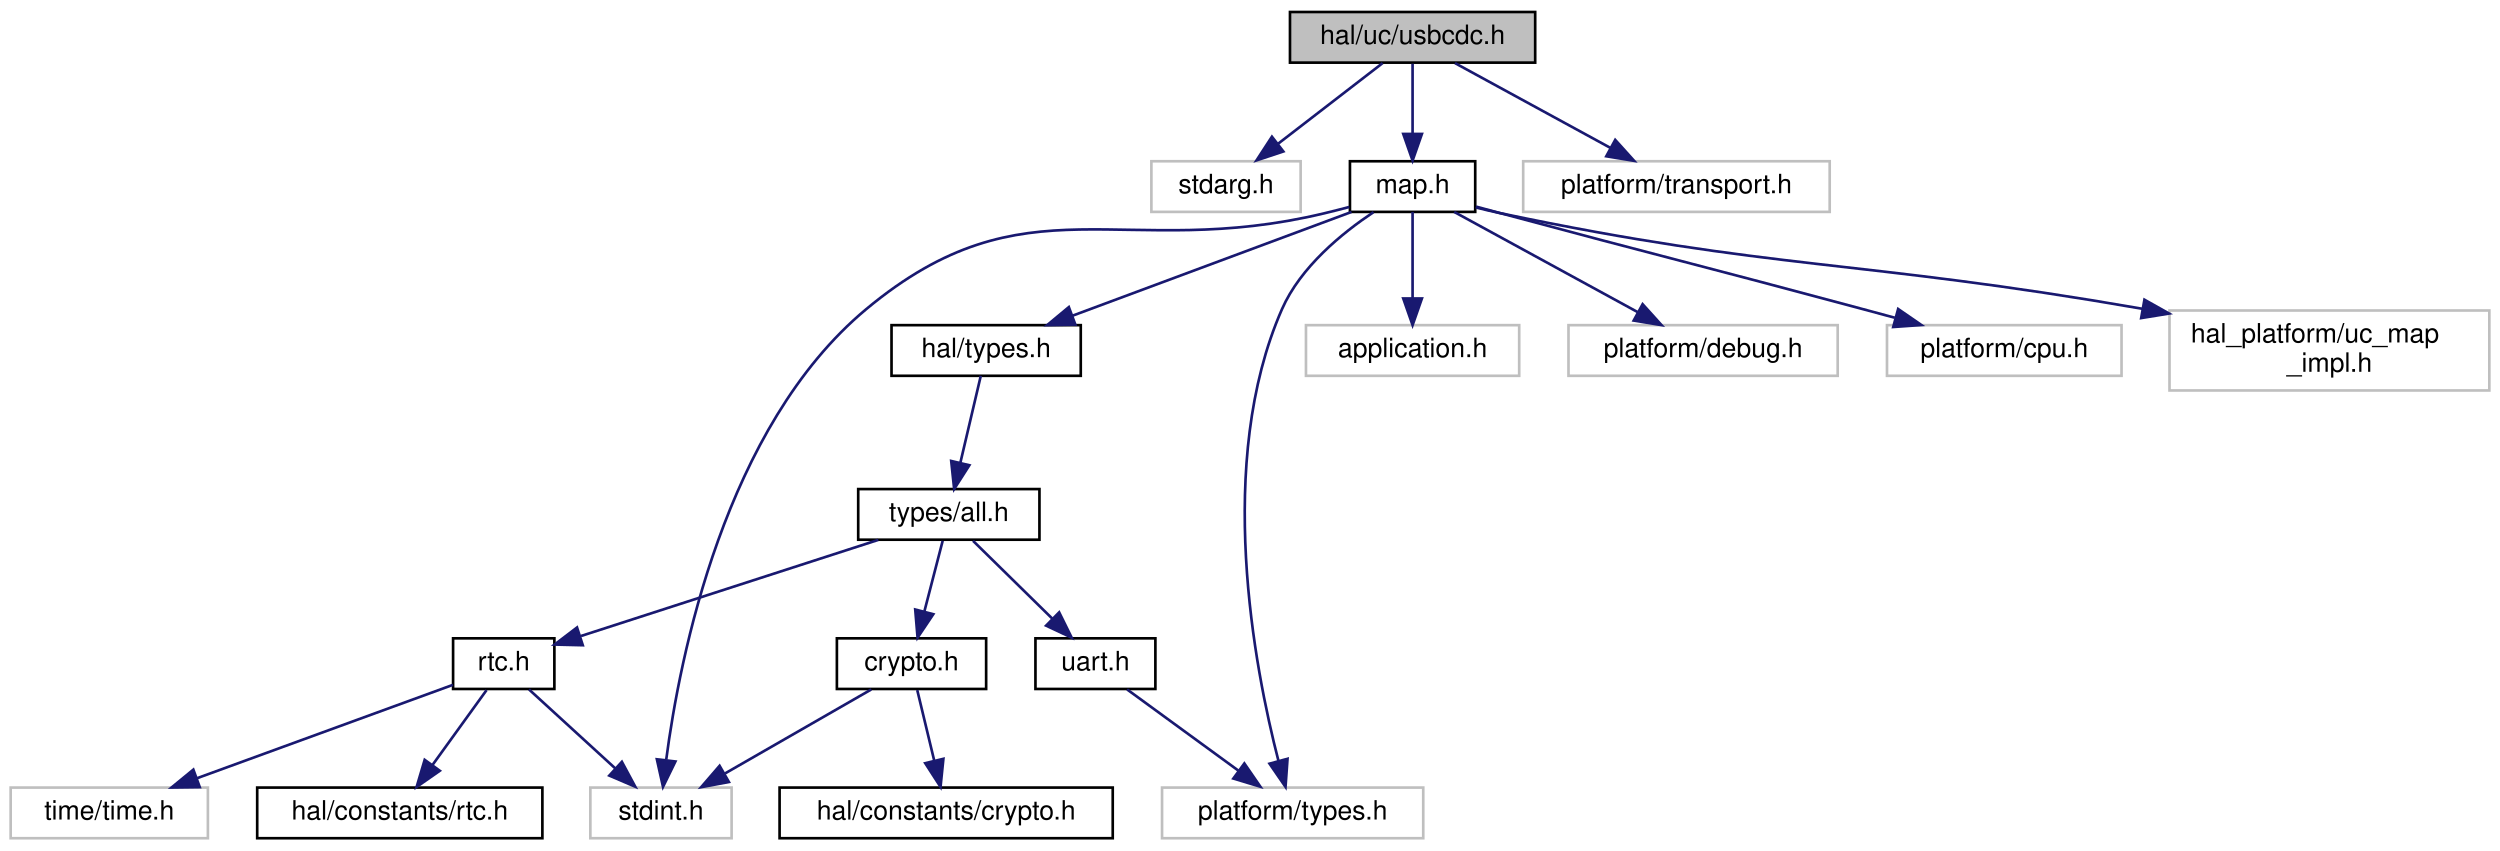
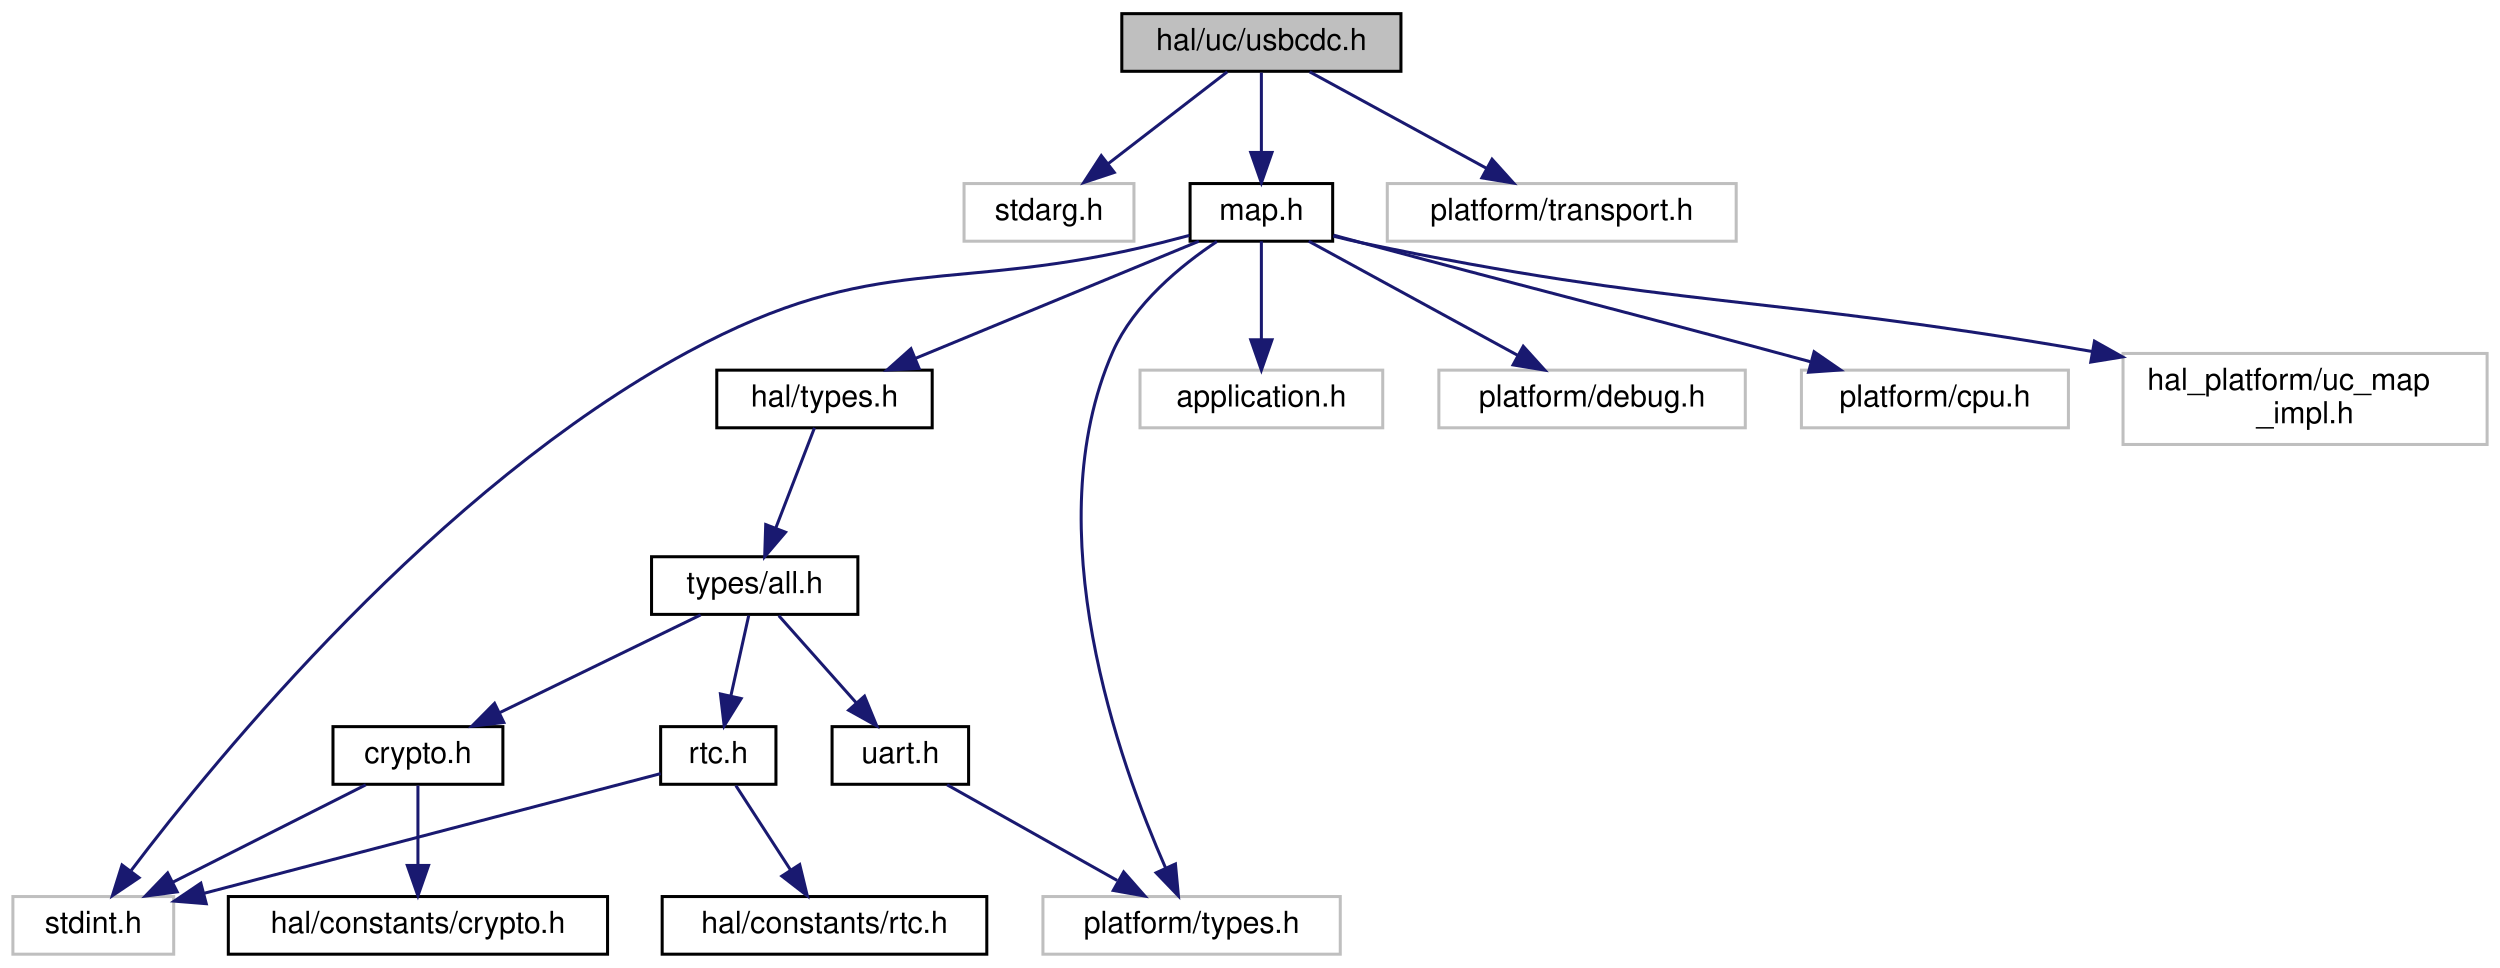
- <svg xmlns="http://www.w3.org/2000/svg" xmlns:xlink="http://www.w3.org/1999/xlink" width="938pt" height="319pt" viewBox="0.00 0.00 938.00 319.00">
+ <svg xmlns="http://www.w3.org/2000/svg" xmlns:xlink="http://www.w3.org/1999/xlink" width="824pt" height="319pt" viewBox="0.00 0.00 823.50 319.00">
  <g id="graph0" class="graph" transform="scale(1 1) rotate(0) translate(4 315)">
    <g id="node1" class="node">
      <g id="a_node1">
        <a xlink:title="HAL for USB CDC interface.">
-           <polygon fill="#bfbfbf" stroke="black" points="480,-291.5 480,-310.5 572,-310.5 572,-291.5 480,-291.5" />
-           <text text-anchor="middle" x="526" y="-298.5" font-family="Helvetica,sans-Serif" font-size="10.00">hal/uc/usbcdc.h</text>
+           <polygon fill="#bfbfbf" stroke="black" points="365.5,-291.5 365.5,-310.5 457.5,-310.5 457.5,-291.5 365.5,-291.5" />
+           <text text-anchor="middle" x="411.5" y="-298.5" font-family="Helvetica,sans-Serif" font-size="10.00">hal/uc/usbcdc.h</text>
        </a>
      </g>
    </g>
    <g id="node2" class="node">
      <g id="a_node2">
        <a xlink:title=" ">
-           <polygon fill="none" stroke="#bfbfbf" points="428,-235.5 428,-254.5 484,-254.5 484,-235.5 428,-235.5" />
-           <text text-anchor="middle" x="456" y="-242.5" font-family="Helvetica,sans-Serif" font-size="10.00">stdarg.h</text>
+           <polygon fill="none" stroke="#bfbfbf" points="313.5,-235.5 313.5,-254.5 369.5,-254.5 369.5,-235.5 313.5,-235.5" />
+           <text text-anchor="middle" x="341.5" y="-242.5" font-family="Helvetica,sans-Serif" font-size="10.00">stdarg.h</text>
        </a>
      </g>
    </g>
    <g id="edge1" class="edge">
-       <path fill="none" stroke="midnightblue" d="M514.75,-291.32C504.2,-283.18 488.2,-270.84 475.56,-261.09" />
-       <polygon fill="midnightblue" stroke="midnightblue" points="477.51,-258.17 467.45,-254.83 473.23,-263.71 477.51,-258.17" />
+       <path fill="none" stroke="midnightblue" d="M400.25,-291.32C389.7,-283.18 373.7,-270.84 361.06,-261.09" />
+       <polygon fill="midnightblue" stroke="midnightblue" points="363.01,-258.17 352.95,-254.83 358.73,-263.71 363.01,-258.17" />
    </g>
    <g id="node3" class="node">
      <g id="a_node3">
        <a xlink:href="map_8h.html" target="_top" xlink:title="HAL for uC Peripheral Map.">
-           <polygon fill="none" stroke="black" points="502.5,-235.5 502.5,-254.5 549.5,-254.5 549.5,-235.5 502.5,-235.5" />
-           <text text-anchor="middle" x="526" y="-242.5" font-family="Helvetica,sans-Serif" font-size="10.00">map.h</text>
+           <polygon fill="none" stroke="black" points="388,-235.5 388,-254.5 435,-254.5 435,-235.5 388,-235.5" />
+           <text text-anchor="middle" x="411.5" y="-242.5" font-family="Helvetica,sans-Serif" font-size="10.00">map.h</text>
        </a>
      </g>
    </g>
    <g id="edge2" class="edge">
-       <path fill="none" stroke="midnightblue" d="M526,-291.08C526,-284.01 526,-273.86 526,-264.99" />
-       <polygon fill="midnightblue" stroke="midnightblue" points="529.5,-264.75 526,-254.75 522.5,-264.75 529.5,-264.75" />
-     </g>
-     <g id="node18" class="node">
-       <g id="a_node18">
-         <a xlink:title=" ">
-           <polygon fill="none" stroke="#bfbfbf" points="567.5,-235.5 567.5,-254.5 682.5,-254.5 682.5,-235.5 567.5,-235.5" />
-           <text text-anchor="middle" x="625" y="-242.5" font-family="Helvetica,sans-Serif" font-size="10.00">platform/transport.h</text>
-         </a>
-       </g>
-     </g>
-     <g id="edge20" class="edge">
-       <path fill="none" stroke="midnightblue" d="M541.91,-291.32C557.64,-282.74 581.94,-269.49 600.21,-259.52" />
-       <polygon fill="midnightblue" stroke="midnightblue" points="602.03,-262.52 609.13,-254.65 598.68,-256.37 602.03,-262.52" />
+       <path fill="none" stroke="midnightblue" d="M411.5,-291.08C411.5,-284.01 411.5,-273.86 411.5,-264.99" />
+       <polygon fill="midnightblue" stroke="midnightblue" points="415,-264.75 411.5,-254.75 408,-264.75 415,-264.75" />
+     </g>
+     <g id="node17" class="node">
+       <g id="a_node17">
+         <a xlink:title=" ">
+           <polygon fill="none" stroke="#bfbfbf" points="453,-235.5 453,-254.5 568,-254.5 568,-235.5 453,-235.5" />
+           <text text-anchor="middle" x="510.5" y="-242.5" font-family="Helvetica,sans-Serif" font-size="10.00">platform/transport.h</text>
+         </a>
+       </g>
+     </g>
+     <g id="edge19" class="edge">
+       <path fill="none" stroke="midnightblue" d="M427.41,-291.32C443.14,-282.74 467.44,-269.49 485.71,-259.52" />
+       <polygon fill="midnightblue" stroke="midnightblue" points="487.53,-262.52 494.63,-254.65 484.18,-256.37 487.53,-262.52" />
    </g>
    <g id="node4" class="node">
      <g id="a_node4">
        <a xlink:title=" ">
-           <polygon fill="none" stroke="#bfbfbf" points="217.5,-0.5 217.5,-19.5 270.5,-19.5 270.5,-0.5 217.5,-0.5" />
-           <text text-anchor="middle" x="244" y="-7.5" font-family="Helvetica,sans-Serif" font-size="10.00">stdint.h</text>
+           <polygon fill="none" stroke="#bfbfbf" points="0,-0.5 0,-19.5 53,-19.5 53,-0.5 0,-0.5" />
+           <text text-anchor="middle" x="26.5" y="-7.5" font-family="Helvetica,sans-Serif" font-size="10.00">stdint.h</text>
        </a>
      </g>
    </g>
    <g id="edge3" class="edge">
-       <path fill="none" stroke="midnightblue" d="M502.25,-237.34C499.15,-236.52 496,-235.72 493,-235 417.07,-216.72 381.03,-248.97 321,-199 267.94,-154.83 251,-68.29 245.97,-30" />
-       <polygon fill="midnightblue" stroke="midnightblue" points="249.41,-29.29 244.76,-19.77 242.46,-30.11 249.41,-29.29" />
+       <path fill="none" stroke="midnightblue" d="M387.74,-237.4C384.63,-236.57 381.49,-235.75 378.5,-235 309.5,-217.64 285.09,-232.84 222.5,-199 139.91,-154.34 67.22,-65.41 38.99,-28.1" />
+       <polygon fill="midnightblue" stroke="midnightblue" points="41.58,-25.71 32.8,-19.79 35.97,-29.9 41.58,-25.71" />
    </g>
    <g id="node5" class="node">
      <g id="a_node5">
        <a xlink:title=" ">
-           <polygon fill="none" stroke="#bfbfbf" points="432,-0.5 432,-19.5 530,-19.5 530,-0.5 432,-0.5" />
-           <text text-anchor="middle" x="481" y="-7.5" font-family="Helvetica,sans-Serif" font-size="10.00">platform/types.h</text>
+           <polygon fill="none" stroke="#bfbfbf" points="339.5,-0.5 339.5,-19.5 437.5,-19.5 437.5,-0.5 339.5,-0.5" />
+           <text text-anchor="middle" x="388.5" y="-7.5" font-family="Helvetica,sans-Serif" font-size="10.00">platform/types.h</text>
        </a>
      </g>
    </g>
    <g id="edge4" class="edge">
-       <path fill="none" stroke="midnightblue" d="M511.34,-235.4C499.59,-227.58 483.97,-214.86 477,-199 451.76,-141.55 466.67,-64.4 475.68,-29.51" />
-       <polygon fill="midnightblue" stroke="midnightblue" points="479.08,-30.31 478.33,-19.74 472.33,-28.47 479.08,-30.31" />
+       <path fill="none" stroke="midnightblue" d="M396.84,-235.4C385.09,-227.58 369.47,-214.86 362.5,-199 336.92,-140.77 364.7,-63.46 379.91,-28.96" />
+       <polygon fill="midnightblue" stroke="midnightblue" points="383.17,-30.24 384.16,-19.69 376.81,-27.33 383.17,-30.24" />
    </g>
    <g id="node6" class="node">
      <g id="a_node6">
        <a xlink:href="types_8h_source.html" target="_top" xlink:title=" ">
-           <polygon fill="none" stroke="black" points="330.5,-174 330.5,-193 401.5,-193 401.5,-174 330.5,-174" />
-           <text text-anchor="middle" x="366" y="-181" font-family="Helvetica,sans-Serif" font-size="10.00">hal/types.h</text>
+           <polygon fill="none" stroke="black" points="232,-174 232,-193 303,-193 303,-174 232,-174" />
+           <text text-anchor="middle" x="267.5" y="-181" font-family="Helvetica,sans-Serif" font-size="10.00">hal/types.h</text>
        </a>
      </g>
    </g>
    <g id="edge5" class="edge">
-       <path fill="none" stroke="midnightblue" d="M503.08,-235.48C475.63,-225.27 429.48,-208.11 398.4,-196.55" />
-       <polygon fill="midnightblue" stroke="midnightblue" points="399.47,-193.21 388.88,-193.01 397.03,-199.78 399.47,-193.21" />
+       <path fill="none" stroke="midnightblue" d="M390.87,-235.48C366.38,-225.36 325.35,-208.4 297.39,-196.85" />
+       <polygon fill="midnightblue" stroke="midnightblue" points="298.67,-193.59 288.09,-193.01 296,-200.06 298.67,-193.59" />
+     </g>
+     <g id="node13" class="node">
+       <g id="a_node13">
+         <a xlink:title=" ">
+           <polygon fill="none" stroke="#bfbfbf" points="371.5,-174 371.5,-193 451.5,-193 451.5,-174 371.5,-174" />
+           <text text-anchor="middle" x="411.5" y="-181" font-family="Helvetica,sans-Serif" font-size="10.00">application.h</text>
+         </a>
+       </g>
+     </g>
+     <g id="edge15" class="edge">
+       <path fill="none" stroke="midnightblue" d="M411.5,-235.48C411.5,-227.08 411.5,-213.98 411.5,-203.16" />
+       <polygon fill="midnightblue" stroke="midnightblue" points="415,-203.01 411.5,-193.01 408,-203.01 415,-203.01" />
    </g>
    <g id="node14" class="node">
      <g id="a_node14">
        <a xlink:title=" ">
-           <polygon fill="none" stroke="#bfbfbf" points="486,-174 486,-193 566,-193 566,-174 486,-174" />
-           <text text-anchor="middle" x="526" y="-181" font-family="Helvetica,sans-Serif" font-size="10.00">application.h</text>
+           <polygon fill="none" stroke="#bfbfbf" points="470,-174 470,-193 571,-193 571,-174 470,-174" />
+           <text text-anchor="middle" x="520.5" y="-181" font-family="Helvetica,sans-Serif" font-size="10.00">platform/debug.h</text>
        </a>
      </g>
    </g>
    <g id="edge16" class="edge">
-       <path fill="none" stroke="midnightblue" d="M526,-235.48C526,-227.08 526,-213.98 526,-203.16" />
-       <polygon fill="midnightblue" stroke="midnightblue" points="529.5,-203.01 526,-193.01 522.5,-203.01 529.5,-203.01" />
+       <path fill="none" stroke="midnightblue" d="M427.12,-235.48C445.09,-225.67 474.82,-209.43 495.91,-197.92" />
+       <polygon fill="midnightblue" stroke="midnightblue" points="497.81,-200.87 504.91,-193.01 494.46,-194.73 497.81,-200.87" />
    </g>
    <g id="node15" class="node">
      <g id="a_node15">
        <a xlink:title=" ">
-           <polygon fill="none" stroke="#bfbfbf" points="584.5,-174 584.5,-193 685.5,-193 685.5,-174 584.5,-174" />
-           <text text-anchor="middle" x="635" y="-181" font-family="Helvetica,sans-Serif" font-size="10.00">platform/debug.h</text>
+           <polygon fill="none" stroke="#bfbfbf" points="589.5,-174 589.5,-193 677.5,-193 677.5,-174 589.5,-174" />
+           <text text-anchor="middle" x="633.5" y="-181" font-family="Helvetica,sans-Serif" font-size="10.00">platform/cpu.h</text>
        </a>
      </g>
    </g>
    <g id="edge17" class="edge">
-       <path fill="none" stroke="midnightblue" d="M541.62,-235.48C559.59,-225.67 589.32,-209.43 610.41,-197.92" />
-       <polygon fill="midnightblue" stroke="midnightblue" points="612.31,-200.87 619.41,-193.01 608.96,-194.73 612.31,-200.87" />
+       <path fill="none" stroke="midnightblue" d="M435.29,-237.49C438.39,-236.65 441.52,-235.8 444.5,-235 504.88,-218.77 520.12,-215.25 580.5,-199 584.38,-197.96 588.42,-196.86 592.45,-195.77" />
+       <polygon fill="midnightblue" stroke="midnightblue" points="593.68,-199.06 602.4,-193.05 591.84,-192.31 593.68,-199.06" />
    </g>
    <g id="node16" class="node">
      <g id="a_node16">
        <a xlink:title=" ">
-           <polygon fill="none" stroke="#bfbfbf" points="704,-174 704,-193 792,-193 792,-174 704,-174" />
-           <text text-anchor="middle" x="748" y="-181" font-family="Helvetica,sans-Serif" font-size="10.00">platform/cpu.h</text>
+           <polygon fill="none" stroke="#bfbfbf" points="695.5,-168.5 695.5,-198.5 815.5,-198.5 815.5,-168.5 695.5,-168.5" />
+           <text text-anchor="start" x="703.5" y="-186.5" font-family="Helvetica,sans-Serif" font-size="10.00">hal_platform/uc_map</text>
+           <text text-anchor="middle" x="755.5" y="-175.5" font-family="Helvetica,sans-Serif" font-size="10.00">_impl.h</text>
        </a>
      </g>
    </g>
    <g id="edge18" class="edge">
-       <path fill="none" stroke="midnightblue" d="M549.79,-237.49C552.89,-236.65 556.02,-235.8 559,-235 619.38,-218.77 634.62,-215.25 695,-199 698.88,-197.96 702.92,-196.86 706.95,-195.77" />
-       <polygon fill="midnightblue" stroke="midnightblue" points="708.18,-199.06 716.9,-193.05 706.34,-192.31 708.18,-199.06" />
-     </g>
-     <g id="node17" class="node">
-       <g id="a_node17">
-         <a xlink:title=" ">
-           <polygon fill="none" stroke="#bfbfbf" points="810,-168.5 810,-198.5 930,-198.5 930,-168.5 810,-168.5" />
-           <text text-anchor="start" x="818" y="-186.5" font-family="Helvetica,sans-Serif" font-size="10.00">hal_platform/uc_map</text>
-           <text text-anchor="middle" x="870" y="-175.5" font-family="Helvetica,sans-Serif" font-size="10.00">_impl.h</text>
-         </a>
-       </g>
-     </g>
-     <g id="edge19" class="edge">
-       <path fill="none" stroke="midnightblue" d="M549.71,-237.17C552.82,-236.38 555.98,-235.63 559,-235 662.3,-213.31 692.23,-217.89 799.87,-199.13" />
-       <polygon fill="midnightblue" stroke="midnightblue" points="800.59,-202.55 809.83,-197.36 799.37,-195.66 800.59,-202.55" />
+       <path fill="none" stroke="midnightblue" d="M435.21,-237.17C438.32,-236.38 441.48,-235.63 444.5,-235 547.8,-213.31 577.73,-217.89 685.37,-199.13" />
+       <polygon fill="midnightblue" stroke="midnightblue" points="686.09,-202.55 695.33,-197.36 684.87,-195.66 686.09,-202.55" />
    </g>
    <g id="node7" class="node">
      <g id="a_node7">
        <a xlink:href="types_2all_8h_source.html" target="_top" xlink:title=" ">
-           <polygon fill="none" stroke="black" points="318,-112.5 318,-131.5 386,-131.5 386,-112.5 318,-112.5" />
-           <text text-anchor="middle" x="352" y="-119.5" font-family="Helvetica,sans-Serif" font-size="10.00">types/all.h</text>
+           <polygon fill="none" stroke="black" points="210.5,-112.5 210.5,-131.5 278.5,-131.5 278.5,-112.5 210.5,-112.5" />
+           <text text-anchor="middle" x="244.5" y="-119.5" font-family="Helvetica,sans-Serif" font-size="10.00">types/all.h</text>
        </a>
      </g>
    </g>
    <g id="edge6" class="edge">
-       <path fill="none" stroke="midnightblue" d="M363.99,-173.98C362,-165.49 358.87,-152.2 356.31,-141.32" />
-       <polygon fill="midnightblue" stroke="midnightblue" points="359.7,-140.44 354,-131.51 352.89,-142.04 359.7,-140.44" />
+       <path fill="none" stroke="midnightblue" d="M264.2,-173.98C260.89,-165.4 255.68,-151.93 251.45,-140.98" />
+       <polygon fill="midnightblue" stroke="midnightblue" points="254.66,-139.57 247.79,-131.51 248.13,-142.1 254.66,-139.57" />
    </g>
    <g id="node8" class="node">
      <g id="a_node8">
        <a xlink:href="types_2crypto_8h_source.html" target="_top" xlink:title=" ">
-           <polygon fill="none" stroke="black" points="310,-56.5 310,-75.5 366,-75.5 366,-56.5 310,-56.5" />
-           <text text-anchor="middle" x="338" y="-63.5" font-family="Helvetica,sans-Serif" font-size="10.00">crypto.h</text>
+           <polygon fill="none" stroke="black" points="105.5,-56.5 105.5,-75.5 161.5,-75.5 161.5,-56.5 105.5,-56.5" />
+           <text text-anchor="middle" x="133.5" y="-63.5" font-family="Helvetica,sans-Serif" font-size="10.00">crypto.h</text>
        </a>
      </g>
    </g>
    <g id="edge7" class="edge">
-       <path fill="none" stroke="midnightblue" d="M349.69,-112.08C347.83,-104.93 345.16,-94.64 342.85,-85.69" />
-       <polygon fill="midnightblue" stroke="midnightblue" points="346.17,-84.55 340.27,-75.75 339.39,-86.31 346.17,-84.55" />
+       <path fill="none" stroke="midnightblue" d="M226.67,-112.32C208.78,-103.62 181.02,-90.12 160.45,-80.11" />
+       <polygon fill="midnightblue" stroke="midnightblue" points="161.81,-76.88 151.29,-75.65 158.75,-83.18 161.81,-76.88" />
    </g>
    <g id="node10" class="node">
      <g id="a_node10">
        <a xlink:href="types_2rtc_8h_source.html" target="_top" xlink:title=" ">
-           <polygon fill="none" stroke="black" points="166,-56.5 166,-75.5 204,-75.5 204,-56.5 166,-56.5" />
-           <text text-anchor="middle" x="185" y="-63.5" font-family="Helvetica,sans-Serif" font-size="10.00">rtc.h</text>
+           <polygon fill="none" stroke="black" points="213.5,-56.5 213.5,-75.5 251.5,-75.5 251.5,-56.5 213.5,-56.5" />
+           <text text-anchor="middle" x="232.5" y="-63.5" font-family="Helvetica,sans-Serif" font-size="10.00">rtc.h</text>
        </a>
      </g>
    </g>
    <g id="edge10" class="edge">
-       <path fill="none" stroke="midnightblue" d="M325.54,-112.44C295.13,-102.61 245.39,-86.53 213.97,-76.37" />
-       <polygon fill="midnightblue" stroke="midnightblue" points="214.66,-72.91 204.07,-73.16 212.5,-79.57 214.66,-72.91" />
-     </g>
-     <g id="node13" class="node">
-       <g id="a_node13">
+       <path fill="none" stroke="midnightblue" d="M242.52,-112.08C240.93,-104.93 238.64,-94.64 236.65,-85.69" />
+       <polygon fill="midnightblue" stroke="midnightblue" points="240.03,-84.75 234.44,-75.75 233.2,-86.27 240.03,-84.75" />
+     </g>
+     <g id="node12" class="node">
+       <g id="a_node12">
        <a xlink:href="types_2uart_8h_source.html" target="_top" xlink:title=" ">
-           <polygon fill="none" stroke="black" points="384.5,-56.5 384.5,-75.5 429.5,-75.5 429.5,-56.5 384.5,-56.5" />
-           <text text-anchor="middle" x="407" y="-63.5" font-family="Helvetica,sans-Serif" font-size="10.00">uart.h</text>
-         </a>
-       </g>
-     </g>
-     <g id="edge14" class="edge">
-       <path fill="none" stroke="midnightblue" d="M361.08,-112.08C369.17,-104.14 381.2,-92.34 390.91,-82.8" />
-       <polygon fill="midnightblue" stroke="midnightblue" points="393.4,-85.25 398.09,-75.75 388.5,-80.26 393.4,-85.25" />
+           <polygon fill="none" stroke="black" points="270,-56.5 270,-75.5 315,-75.5 315,-56.5 270,-56.5" />
+           <text text-anchor="middle" x="292.5" y="-63.5" font-family="Helvetica,sans-Serif" font-size="10.00">uart.h</text>
+         </a>
+       </g>
+     </g>
+     <g id="edge13" class="edge">
+       <path fill="none" stroke="midnightblue" d="M252.43,-112.08C259.35,-104.3 269.57,-92.8 277.95,-83.37" />
+       <polygon fill="midnightblue" stroke="midnightblue" points="280.69,-85.55 284.72,-75.75 275.46,-80.9 280.69,-85.55" />
    </g>
    <g id="edge8" class="edge">
-       <path fill="none" stroke="midnightblue" d="M322.9,-56.32C308.1,-47.82 285.31,-34.73 268.02,-24.8" />
-       <polygon fill="midnightblue" stroke="midnightblue" points="269.48,-21.6 259.07,-19.65 265.99,-27.67 269.48,-21.6" />
+       <path fill="none" stroke="midnightblue" d="M116.31,-56.32C99.15,-47.66 72.55,-34.24 52.75,-24.25" />
+       <polygon fill="midnightblue" stroke="midnightblue" points="54.15,-21.04 43.65,-19.65 51,-27.28 54.15,-21.04" />
    </g>
    <g id="node9" class="node">
      <g id="a_node9">
        <a xlink:href="constants_2crypto_8h_source.html" target="_top" xlink:title=" ">
-           <polygon fill="none" stroke="black" points="288.5,-0.5 288.5,-19.5 413.5,-19.5 413.5,-0.5 288.5,-0.5" />
-           <text text-anchor="middle" x="351" y="-7.5" font-family="Helvetica,sans-Serif" font-size="10.00">hal/constants/crypto.h</text>
+           <polygon fill="none" stroke="black" points="71,-0.5 71,-19.5 196,-19.5 196,-0.5 71,-0.5" />
+           <text text-anchor="middle" x="133.5" y="-7.5" font-family="Helvetica,sans-Serif" font-size="10.00">hal/constants/crypto.h</text>
        </a>
      </g>
    </g>
    <g id="edge9" class="edge">
-       <path fill="none" stroke="midnightblue" d="M340.15,-56.08C341.87,-48.93 344.35,-38.64 346.5,-29.69" />
-       <polygon fill="midnightblue" stroke="midnightblue" points="349.96,-30.29 348.89,-19.75 343.15,-28.65 349.96,-30.29" />
+       <path fill="none" stroke="midnightblue" d="M133.5,-56.08C133.5,-49.01 133.5,-38.86 133.5,-29.99" />
+       <polygon fill="midnightblue" stroke="midnightblue" points="137,-29.75 133.5,-19.75 130,-29.75 137,-29.75" />
    </g>
    <g id="edge11" class="edge">
-       <path fill="none" stroke="midnightblue" d="M194.48,-56.32C203.2,-48.34 216.34,-36.31 226.9,-26.65" />
-       <polygon fill="midnightblue" stroke="midnightblue" points="229.33,-29.17 234.35,-19.83 224.61,-24 229.33,-29.17" />
+       <path fill="none" stroke="midnightblue" d="M213.49,-60.02C179.3,-51.05 106.91,-32.08 62.9,-20.54" />
+       <polygon fill="midnightblue" stroke="midnightblue" points="63.73,-17.14 53.17,-17.99 61.95,-23.91 63.73,-17.14" />
    </g>
    <g id="node11" class="node">
      <g id="a_node11">
        <a xlink:href="constants_2rtc_8h_source.html" target="_top" xlink:title=" ">
-           <polygon fill="none" stroke="black" points="92.5,-0.5 92.5,-19.5 199.5,-19.5 199.5,-0.5 92.5,-0.5" />
-           <text text-anchor="middle" x="146" y="-7.5" font-family="Helvetica,sans-Serif" font-size="10.00">hal/constants/rtc.h</text>
+           <polygon fill="none" stroke="black" points="214,-0.5 214,-19.5 321,-19.5 321,-0.5 214,-0.5" />
+           <text text-anchor="middle" x="267.5" y="-7.5" font-family="Helvetica,sans-Serif" font-size="10.00">hal/constants/rtc.h</text>
        </a>
      </g>
    </g>
    <g id="edge12" class="edge">
-       <path fill="none" stroke="midnightblue" d="M178.56,-56.08C173.05,-48.46 164.97,-37.26 158.24,-27.94" />
-       <polygon fill="midnightblue" stroke="midnightblue" points="161.01,-25.81 152.32,-19.75 155.34,-29.91 161.01,-25.81" />
-     </g>
-     <g id="node12" class="node">
-       <g id="a_node12">
-         <a xlink:title=" ">
-           <polygon fill="none" stroke="#bfbfbf" points="0,-0.5 0,-19.5 74,-19.5 74,-0.5 0,-0.5" />
-           <text text-anchor="middle" x="37" y="-7.5" font-family="Helvetica,sans-Serif" font-size="10.00">time/time.h</text>
-         </a>
-       </g>
-     </g>
-     <g id="edge13" class="edge">
-       <path fill="none" stroke="midnightblue" d="M165.95,-58.05C141.69,-49.2 99.35,-33.75 69.83,-22.98" />
-       <polygon fill="midnightblue" stroke="midnightblue" points="70.95,-19.66 60.36,-19.52 68.55,-26.24 70.95,-19.66" />
-     </g>
-     <g id="edge15" class="edge">
-       <path fill="none" stroke="midnightblue" d="M418.89,-56.32C430.15,-48.11 447.29,-35.6 460.71,-25.81" />
-       <polygon fill="midnightblue" stroke="midnightblue" points="462.88,-28.56 468.89,-19.83 458.75,-22.9 462.88,-28.56" />
+       <path fill="none" stroke="midnightblue" d="M238.28,-56.08C243.17,-48.53 250.33,-37.49 256.33,-28.23" />
+       <polygon fill="midnightblue" stroke="midnightblue" points="259.33,-30.05 261.83,-19.75 253.45,-26.24 259.33,-30.05" />
+     </g>
+     <g id="edge14" class="edge">
+       <path fill="none" stroke="midnightblue" d="M307.92,-56.32C323.04,-47.82 346.32,-34.73 363.97,-24.8" />
+       <polygon fill="midnightblue" stroke="midnightblue" points="366.11,-27.61 373.11,-19.65 362.68,-21.51 366.11,-27.61" />
    </g>
  </g>
</svg>
